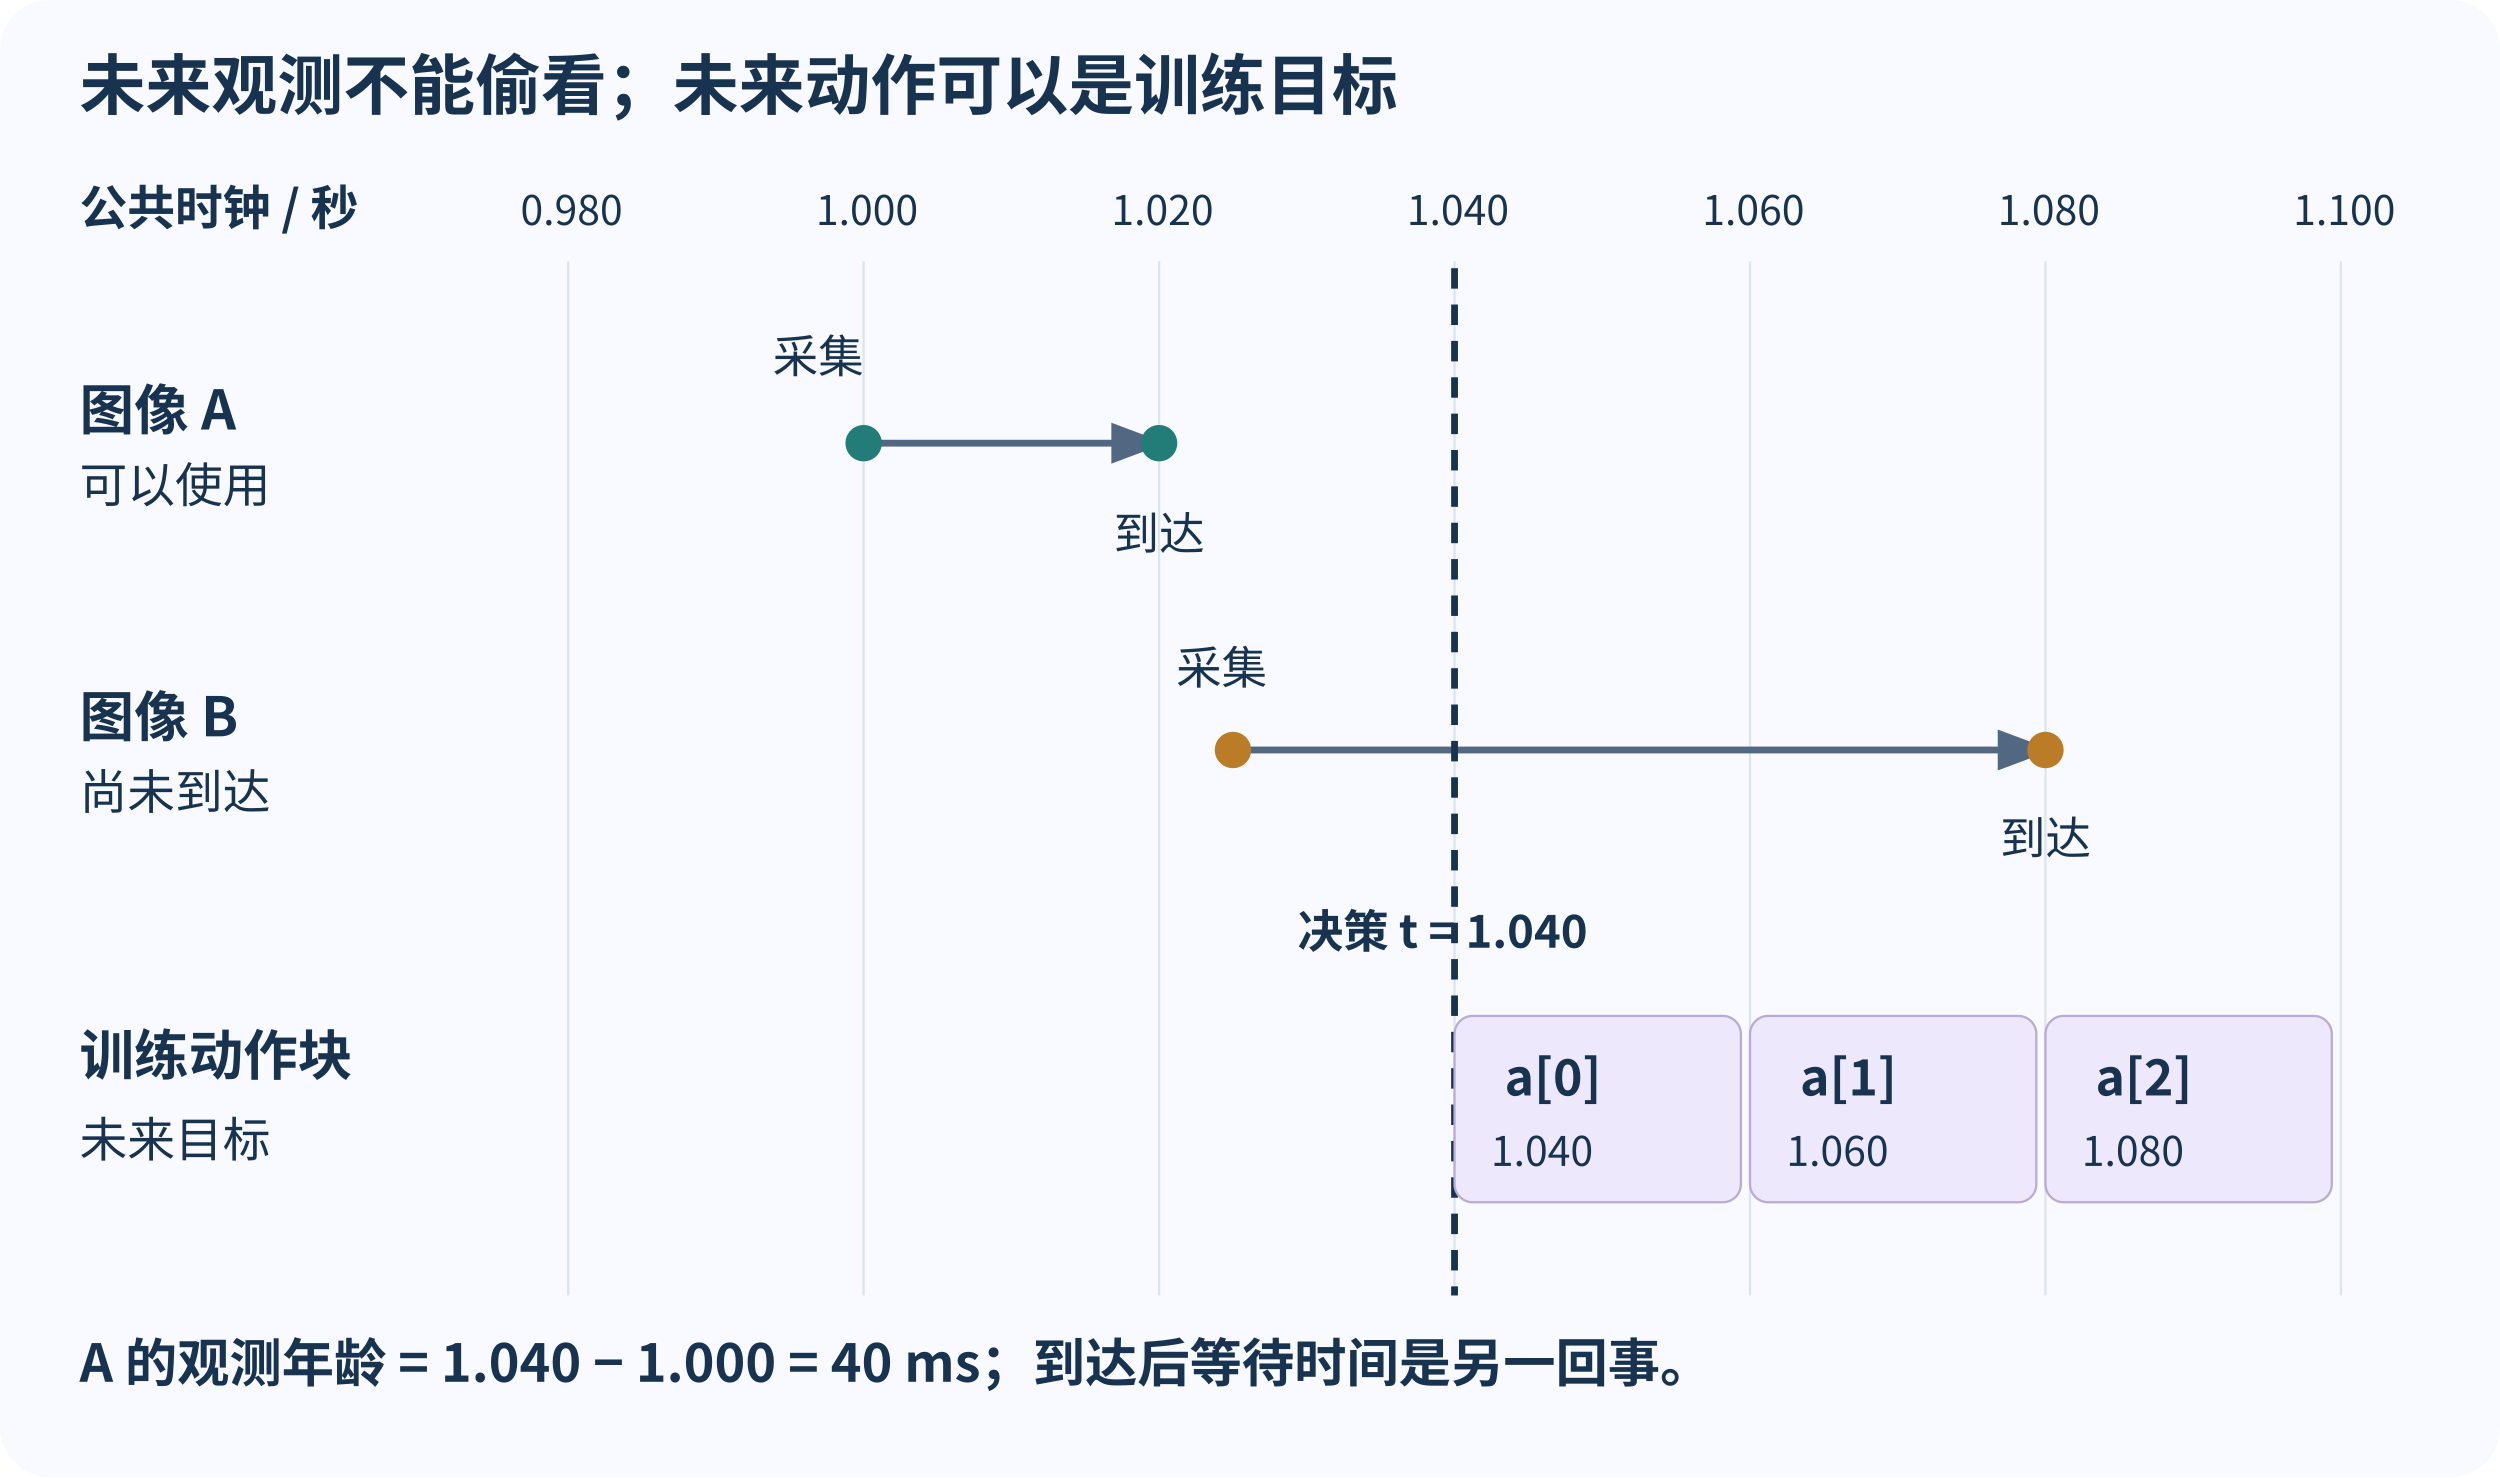
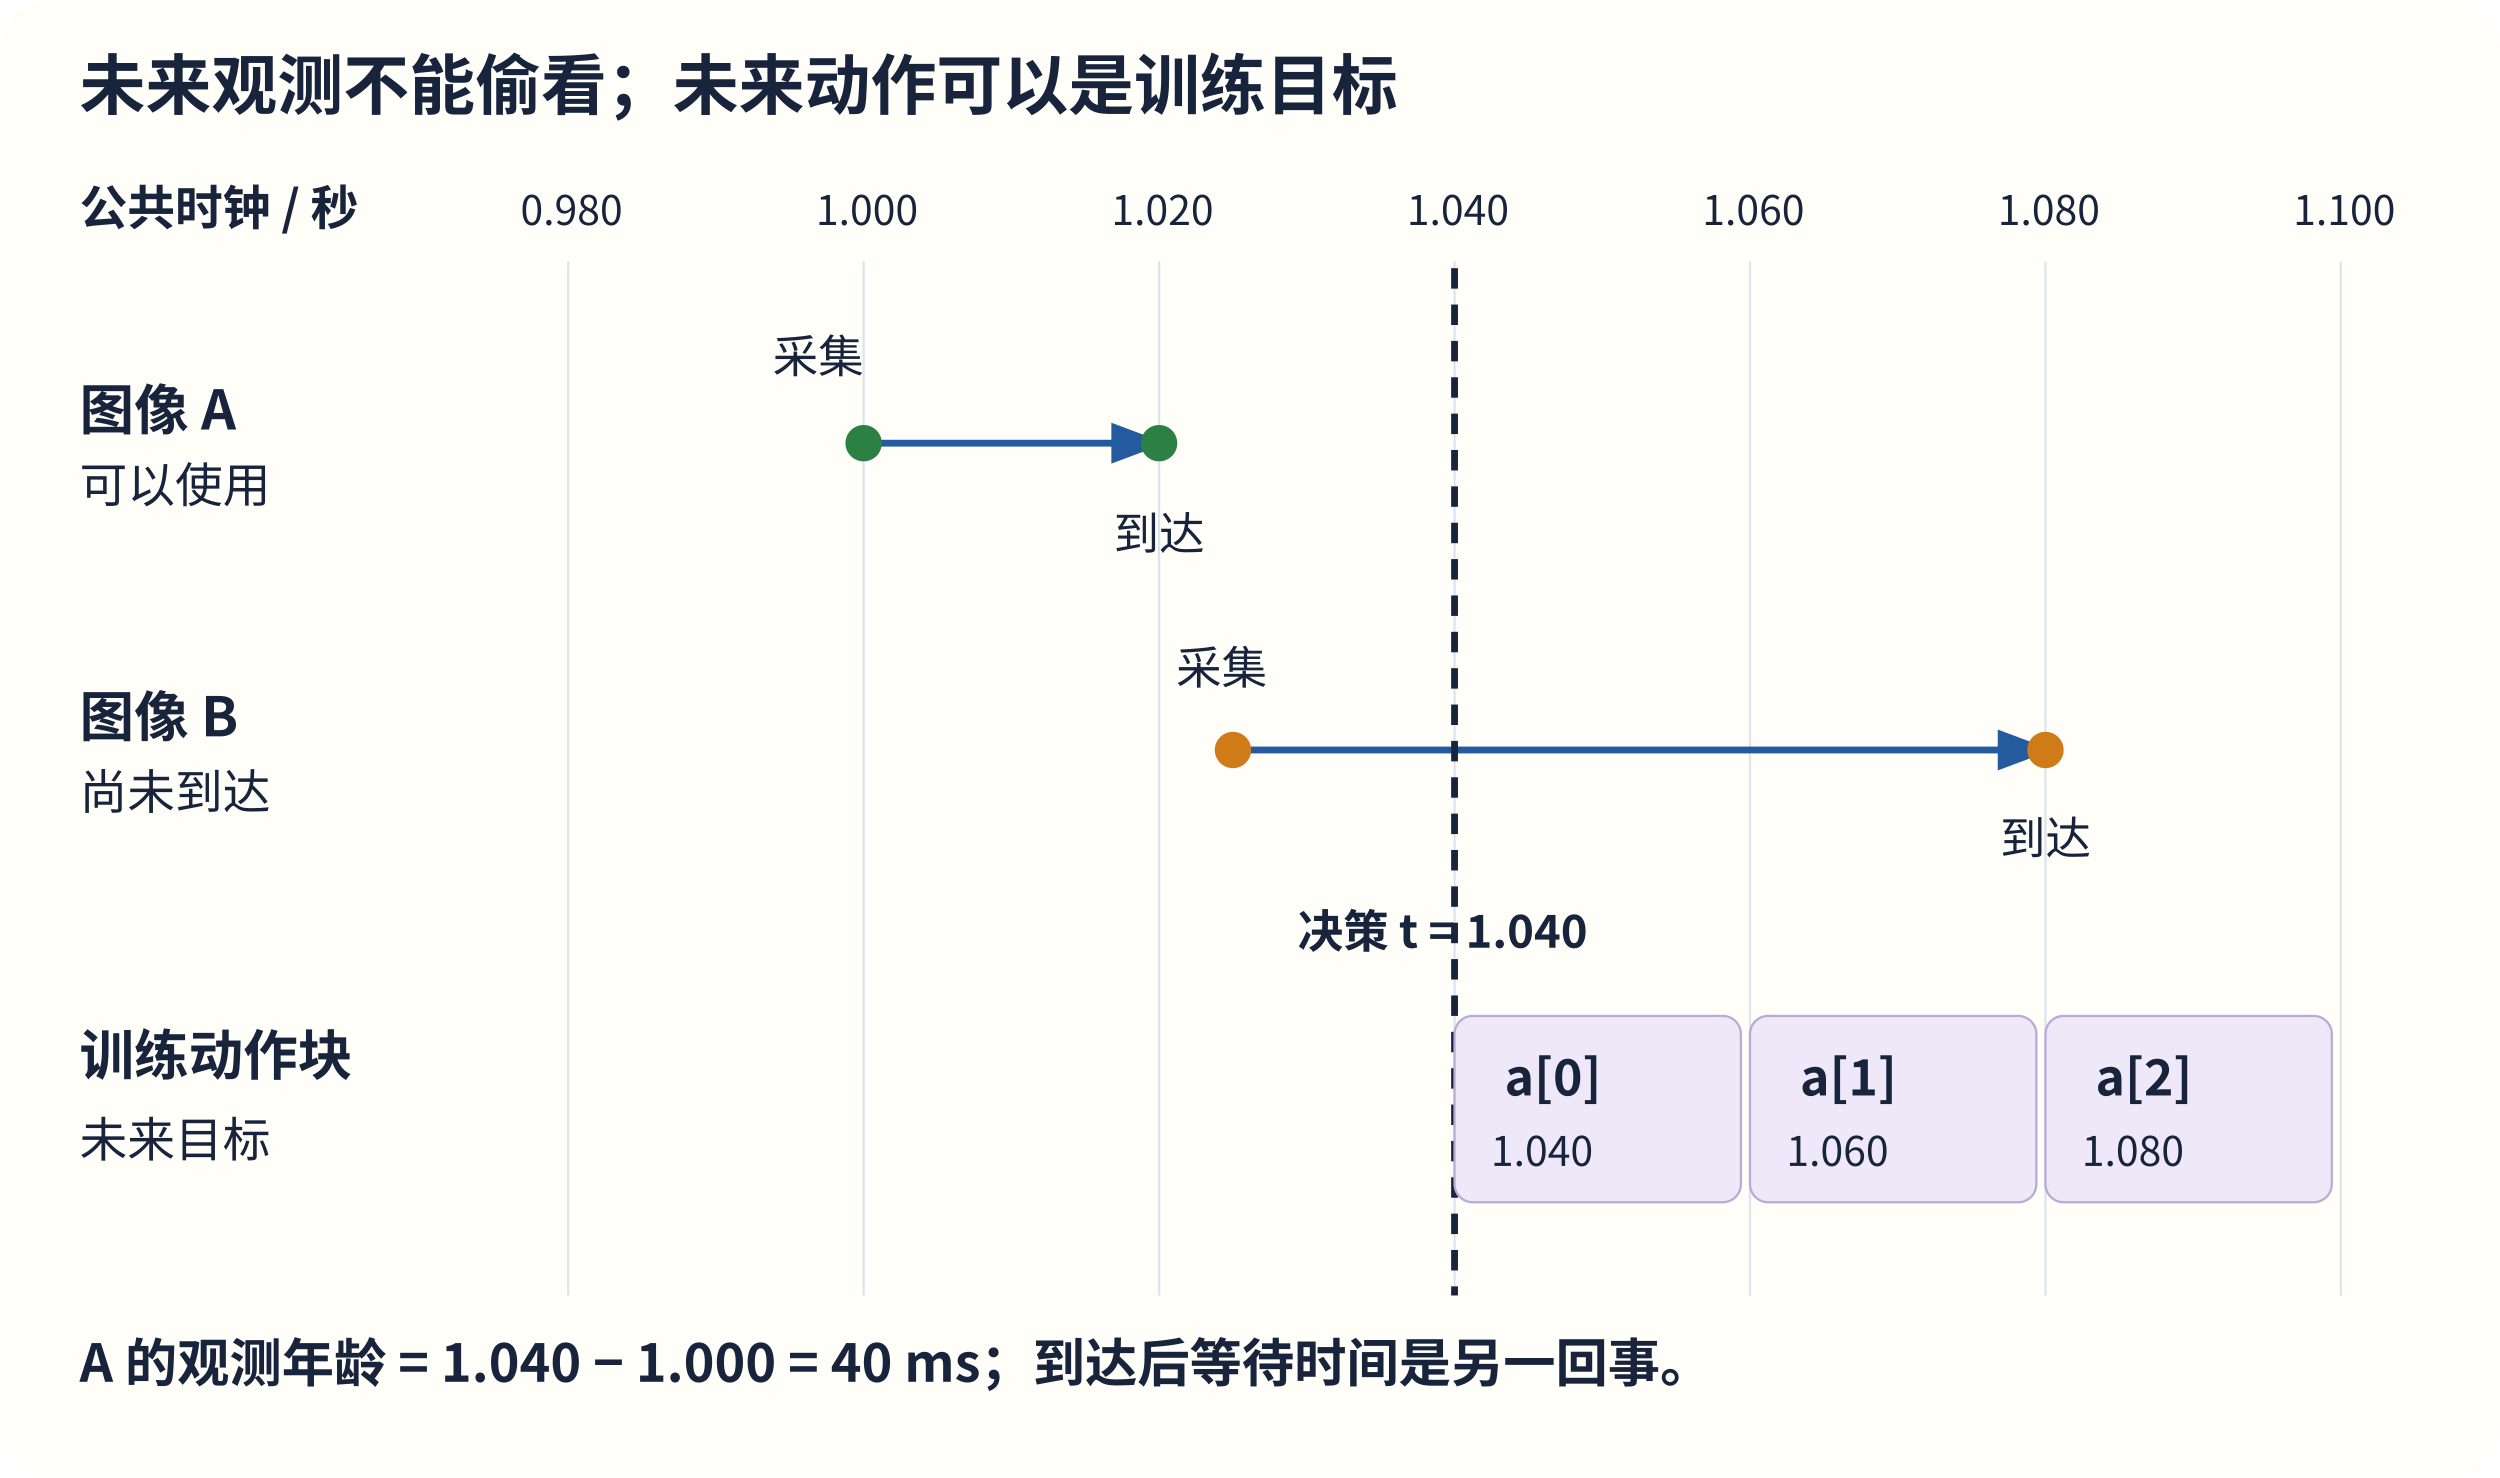
<svg xmlns="http://www.w3.org/2000/svg" viewBox="0 0 1100 650" role="img" aria-labelledby="title desc">
  <defs>
    <marker id="arrow" markerWidth="9" markerHeight="9" refX="7" refY="3" orient="auto">
-       <path d="M0,0 L0,6 L8,3 Z" fill="#526782" />
+       <path d="M0,0 L0,6 L8,3 Z" fill="#245b9e" />
    </marker>
  </defs>
-   <rect width="1100" height="650" rx="22" fill="#f8faff" />
-   <g font-family="system-ui, Noto Sans CJK SC, sans-serif" fill="#18334f">
+   <rect width="1100" height="650" rx="22" fill="#fffef9" />
+   <g font-family="system-ui, Noto Sans CJK SC, sans-serif" fill="#17243c">
    <text x="35" y="48" font-size="29" font-weight="700">未来观测不能偷看；未来动作可以是训练目标</text>
    <text x="229.0" y="99" font-size="18" font-weight="400">0.980</text>
    <path d="M250.0,115 V570" stroke="#dce4ed" stroke-width="1" />
    <text x="359.0" y="99" font-size="18" font-weight="400">1.000</text>
    <path d="M380.0,115 V570" stroke="#dce4ed" stroke-width="1" />
    <text x="489.0" y="99" font-size="18" font-weight="400">1.020</text>
    <path d="M510.0,115 V570" stroke="#dce4ed" stroke-width="1" />
    <text x="619.0" y="99" font-size="18" font-weight="400">1.040</text>
    <path d="M640.0,115 V570" stroke="#dce4ed" stroke-width="1" />
    <text x="749.0" y="99" font-size="18" font-weight="400">1.060</text>
    <path d="M770.0,115 V570" stroke="#dce4ed" stroke-width="1" />
    <text x="879.0" y="99" font-size="18" font-weight="400">1.080</text>
    <path d="M900.0,115 V570" stroke="#dce4ed" stroke-width="1" />
    <text x="1009.0" y="99" font-size="18" font-weight="400">1.100</text>
    <path d="M1030.0,115 V570" stroke="#dce4ed" stroke-width="1" />
    <text x="35" y="99" font-size="21" font-weight="700">公共时钟 / 秒</text>
    <text x="35" y="189" font-size="24" font-weight="700">图像 A</text>
    <text x="35" y="221" font-size="21" font-weight="400">可以使用</text>
-     <path d="M380.0,195 L510.0,195" fill="none" stroke="#526782" stroke-width="3" marker-end="url(#arrow)" />
-     <circle cx="380.0" cy="195" r="8" fill="#227d78" />
-     <circle cx="510.0" cy="195" r="8" fill="#227d78" />
+     <path d="M380.0,195 L510.0,195" fill="none" stroke="#245b9e" stroke-width="3" marker-end="url(#arrow)" />
+     <circle cx="380.0" cy="195" r="8" fill="#2d8044" />
+     <circle cx="510.0" cy="195" r="8" fill="#2d8044" />
    <text x="340.0" y="164" font-size="20" font-weight="400">采集</text>
    <text x="490.0" y="242" font-size="20" font-weight="400">到达</text>
    <text x="35" y="324" font-size="24" font-weight="700">图像 B</text>
    <text x="35" y="356" font-size="21" font-weight="400">尚未到达</text>
-     <path d="M542.5,330 L900.0,330" fill="none" stroke="#526782" stroke-width="3" marker-end="url(#arrow)" />
-     <circle cx="542.5" cy="330" r="8" fill="#ba7c26" />
-     <circle cx="900.0" cy="330" r="8" fill="#ba7c26" />
+     <path d="M542.5,330 L900.0,330" fill="none" stroke="#245b9e" stroke-width="3" marker-end="url(#arrow)" />
+     <circle cx="542.5" cy="330" r="8" fill="#ce7b18" />
+     <circle cx="900.0" cy="330" r="8" fill="#ce7b18" />
    <text x="517.5" y="301" font-size="20" font-weight="400">采集</text>
    <text x="880.0" y="376" font-size="20" font-weight="400">到达</text>
-     <path d="M640.0,118 V570" stroke="#18334f" stroke-width="3" stroke-dasharray="9 7" />
+     <path d="M640.0,118 V570" stroke="#17243c" stroke-width="3" stroke-dasharray="9 7" />
    <text x="571.0" y="417" font-size="20" font-weight="700">决策 t = 1.040</text>
    <text x="35" y="473" font-size="24" font-weight="700">训练动作块</text>
    <text x="35" y="509" font-size="21" font-weight="400">未来目标</text>
-     <rect x="640.0" y="447" width="126" height="82" rx="8" fill="#ede8fb" stroke="#b8abd6" />
+     <rect x="640.0" y="447" width="126" height="82" rx="8" fill="#eee8f8" stroke="#b8abd6" />
    <text x="662.0" y="482" font-size="22" font-weight="700">a[0]</text>
    <text x="656.0" y="513" font-size="18" font-weight="400">1.040</text>
-     <rect x="770.0" y="447" width="126" height="82" rx="8" fill="#ede8fb" stroke="#b8abd6" />
+     <rect x="770.0" y="447" width="126" height="82" rx="8" fill="#eee8f8" stroke="#b8abd6" />
    <text x="792.0" y="482" font-size="22" font-weight="700">a[1]</text>
    <text x="786.0" y="513" font-size="18" font-weight="400">1.060</text>
-     <rect x="900.0" y="447" width="126" height="82" rx="8" fill="#ede8fb" stroke="#b8abd6" />
+     <rect x="900.0" y="447" width="126" height="82" rx="8" fill="#eee8f8" stroke="#b8abd6" />
    <text x="922.0" y="482" font-size="22" font-weight="700">a[2]</text>
    <text x="916.0" y="513" font-size="18" font-weight="400">1.080</text>
    <text x="35" y="608" font-size="23" font-weight="700">A 的观测年龄 = 1.040 − 1.000 = 40 ms；到达后等待时间是另一回事。</text>
  </g>
</svg>
